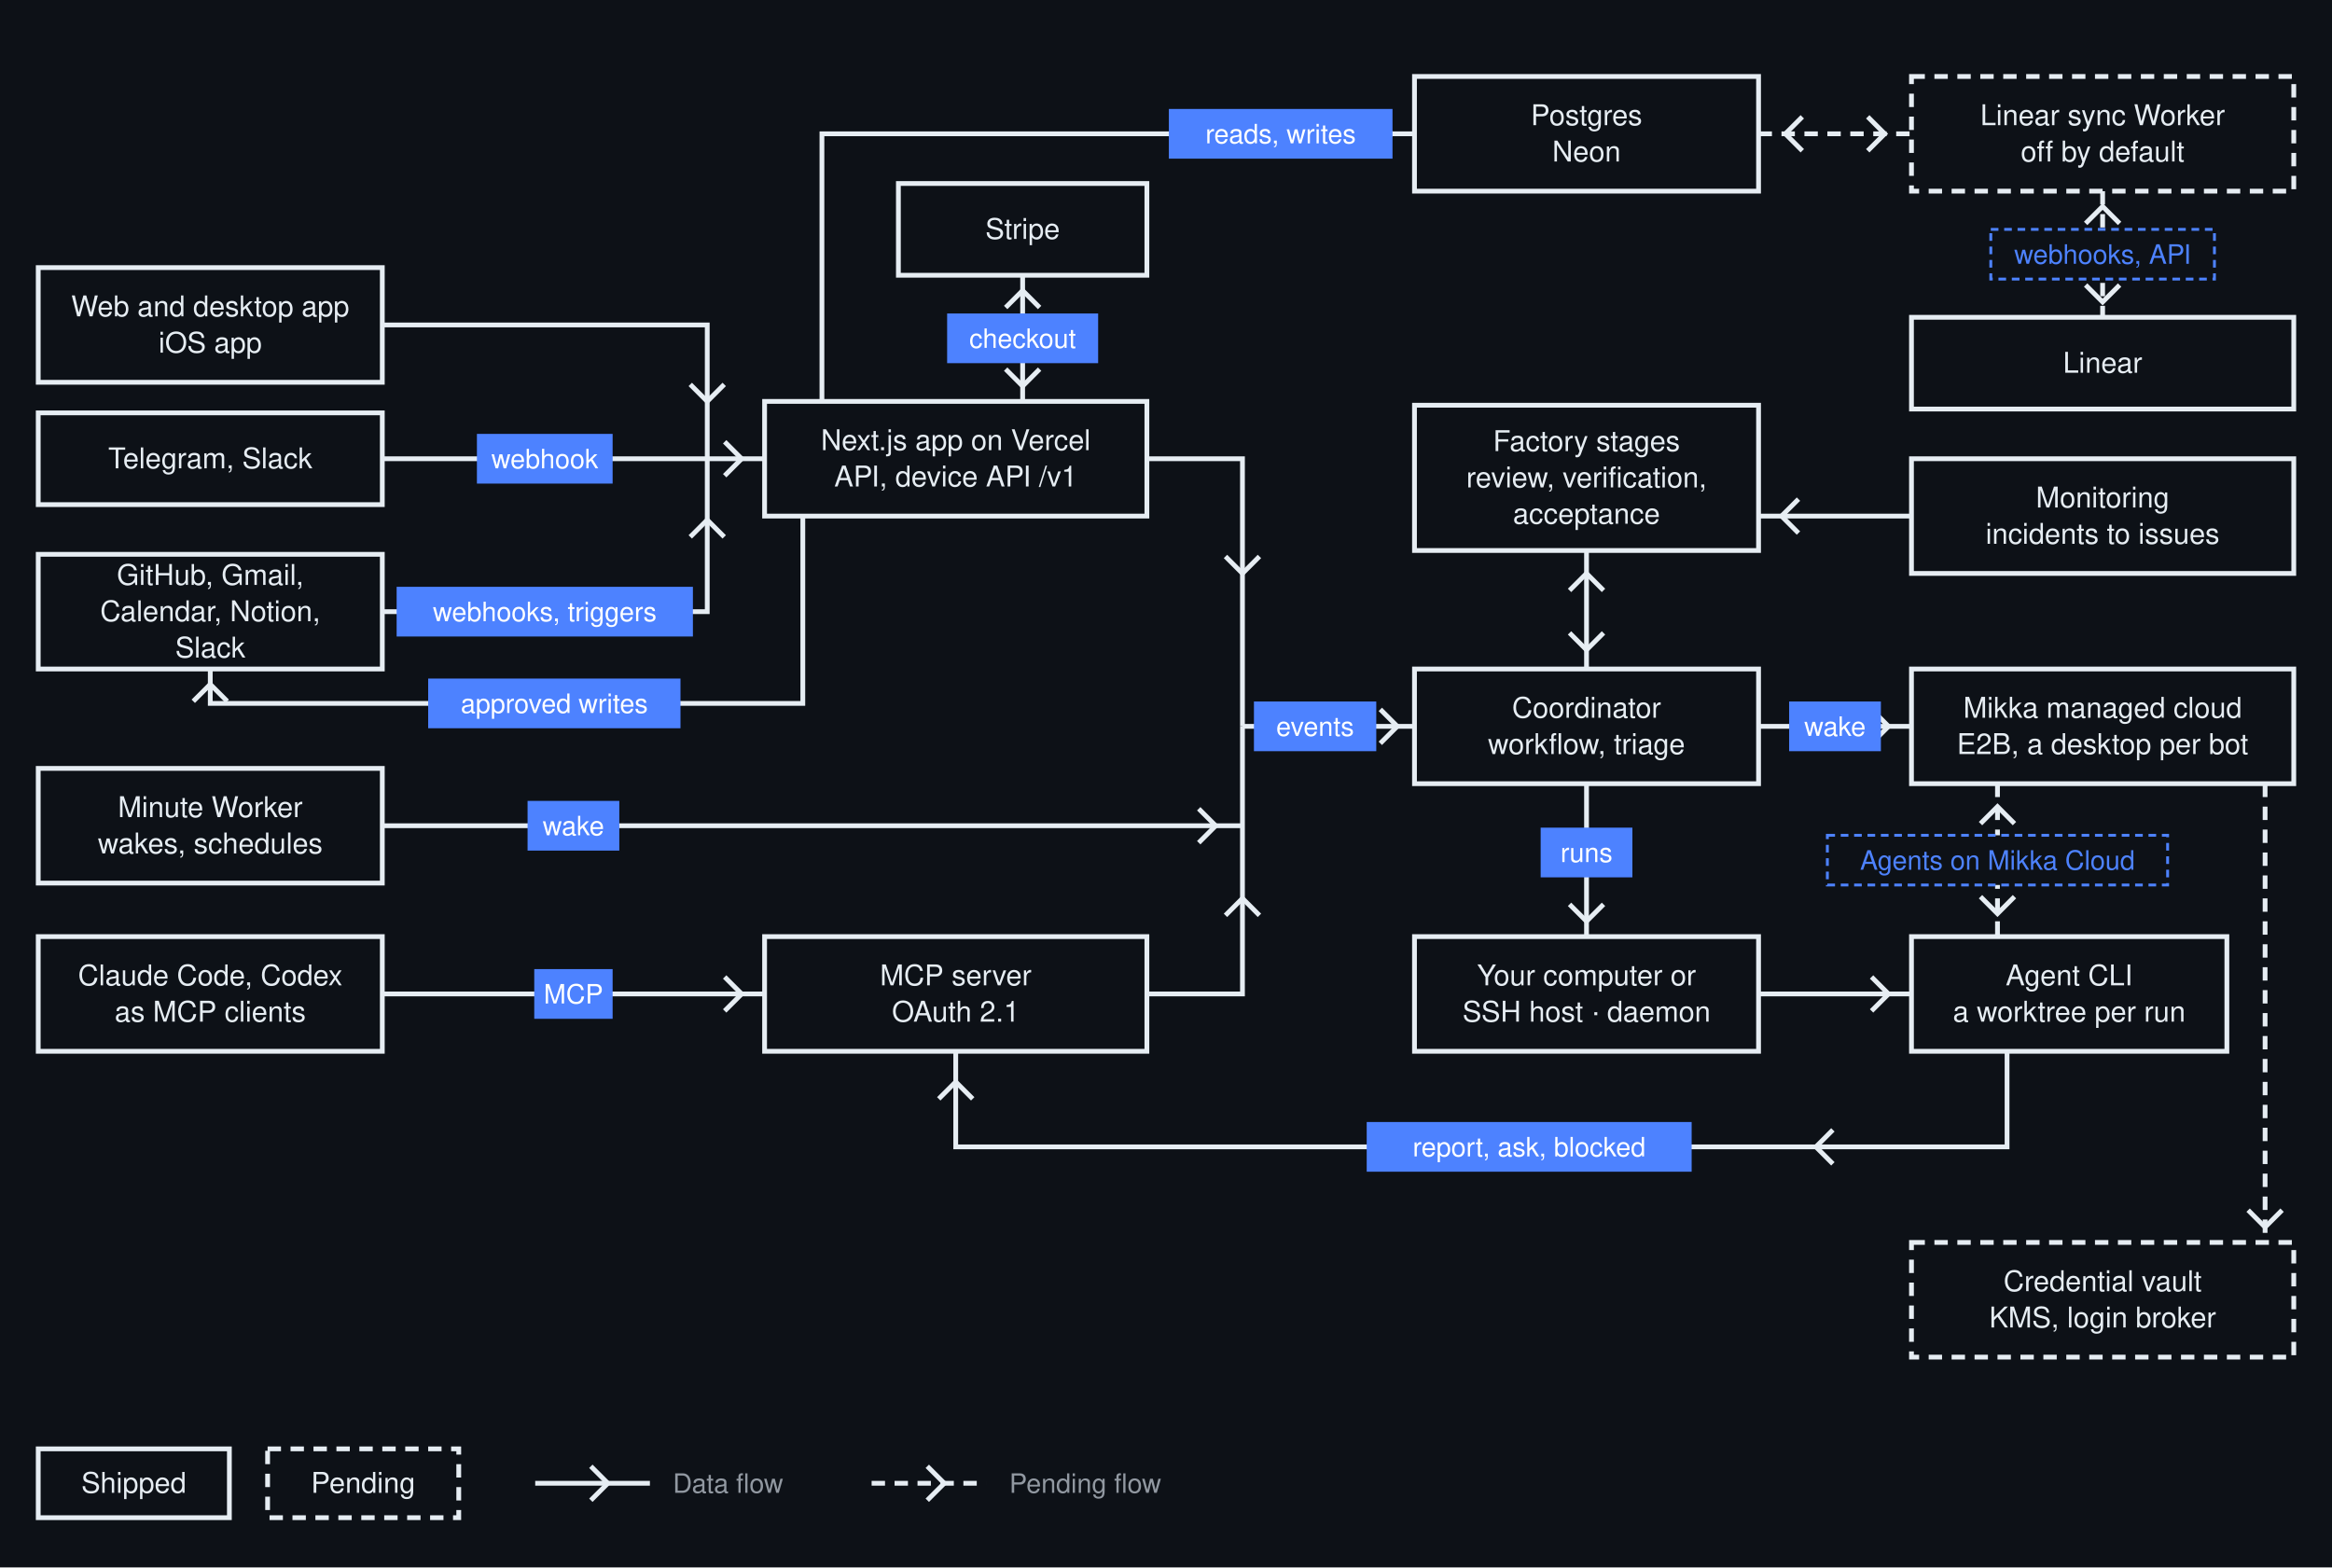
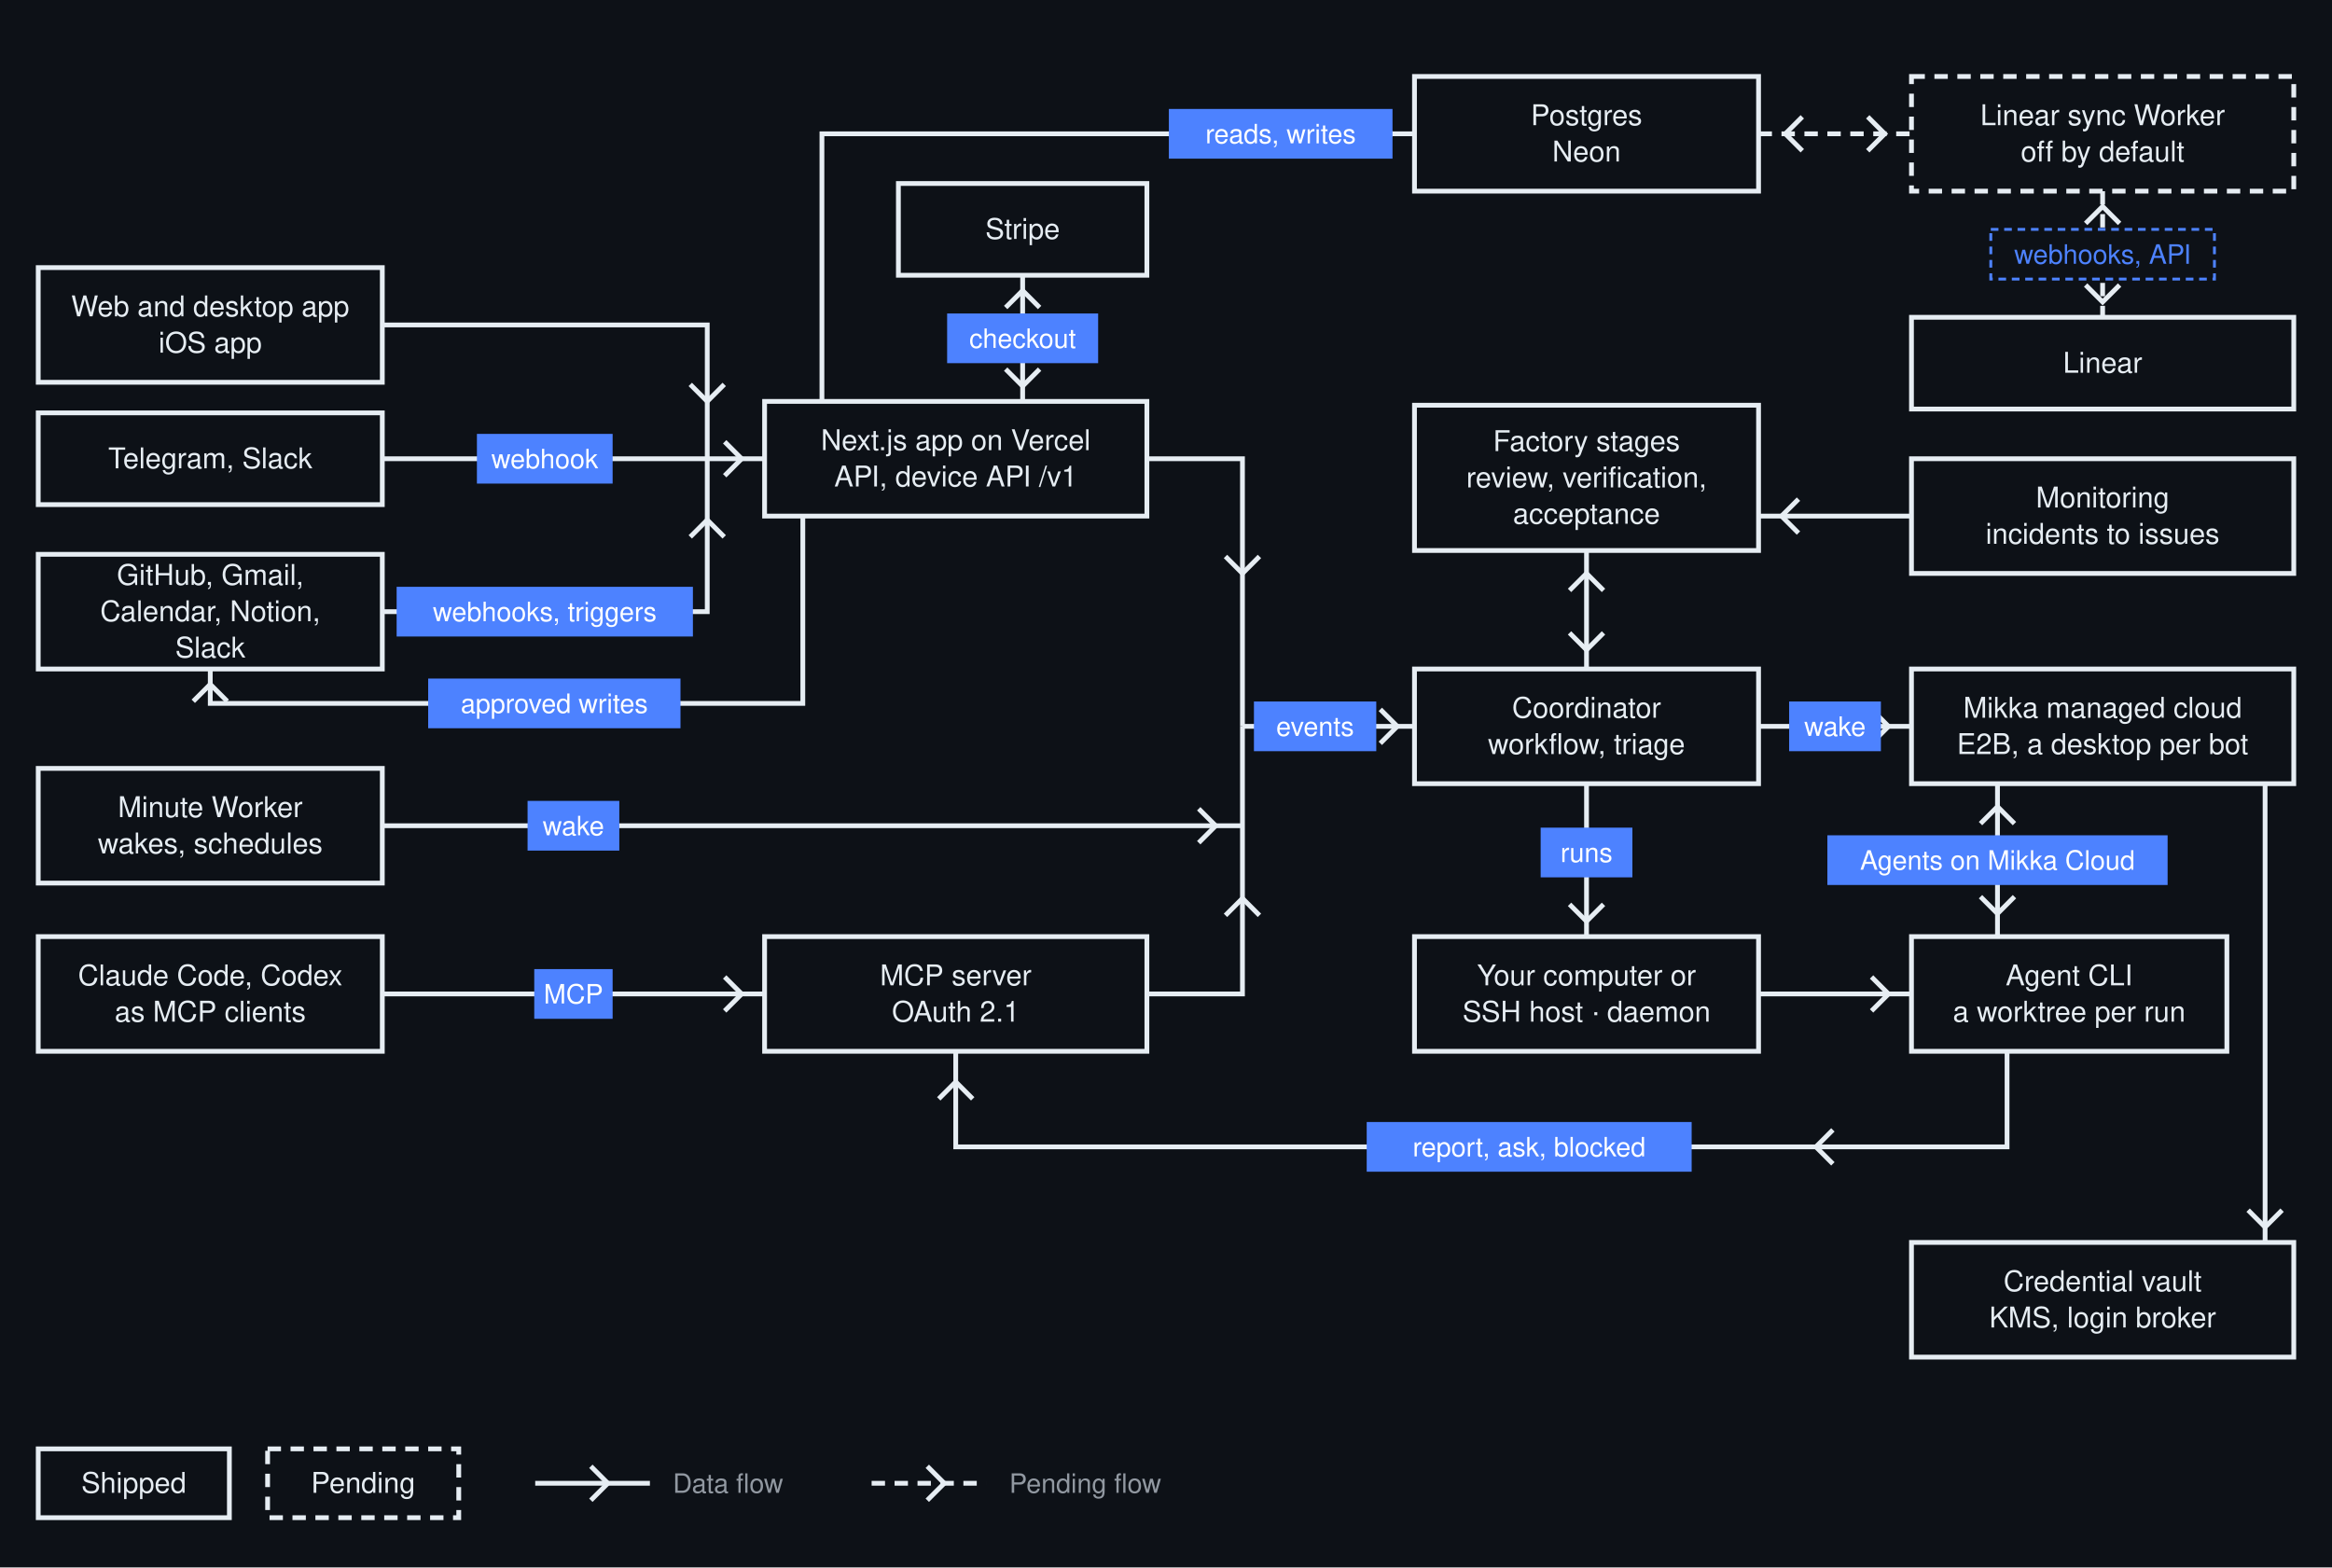
<svg xmlns="http://www.w3.org/2000/svg" width="1220" height="820" viewBox="0 0 1220 820" font-family="-apple-system, BlinkMacSystemFont, &quot;Segoe UI&quot;, Helvetica, Arial, &quot;PingFang SC&quot;, &quot;Noto Sans CJK SC&quot;, &quot;Microsoft YaHei&quot;, sans-serif" role="img" aria-label="Mikka architecture">
  <rect width="1220" height="820" fill="#0d1117" />
  <path d="M200 170 L370 170 L370 240" fill="none" stroke="#e6edf3" stroke-width="2.5" />
  <path d="M362 202 L370 210 L378 202" fill="none" stroke="#e6edf3" stroke-width="2.5" stroke-linecap="square" stroke-linejoin="miter" />
  <path d="M200 320 L370 320 L370 240" fill="none" stroke="#e6edf3" stroke-width="2.5" />
  <path d="M362 280 L370 272 L378 280" fill="none" stroke="#e6edf3" stroke-width="2.5" stroke-linecap="square" stroke-linejoin="miter" />
  <path d="M200 240 L400 240" fill="none" stroke="#e6edf3" stroke-width="2.5" />
  <path d="M380 232 L388 240 L380 248" fill="none" stroke="#e6edf3" stroke-width="2.5" stroke-linecap="square" stroke-linejoin="miter" />
  <rect x="249.5" y="227" width="71" height="26" fill="#4d82ff" />
  <text x="285" y="245" text-anchor="middle" font-size="14" fill="#ffffff">webhook</text>
  <rect x="207.5" y="307" width="155" height="26" fill="#4d82ff" />
  <text x="285" y="325" text-anchor="middle" font-size="14" fill="#ffffff">webhooks, triggers</text>
  <path d="M420 270 L420 368 L110 368 L110 350" fill="none" stroke="#e6edf3" stroke-width="2.5" />
  <path d="M102 366 L110 358 L118 366" fill="none" stroke="#e6edf3" stroke-width="2.5" stroke-linecap="square" stroke-linejoin="miter" />
  <rect x="224" y="355" width="132" height="26" fill="#4d82ff" />
  <text x="290" y="373" text-anchor="middle" font-size="14" fill="#ffffff">approved writes</text>
  <path d="M535 144 L535 210" fill="none" stroke="#e6edf3" stroke-width="2.5" />
  <path d="M527 194 L535 202 L543 194" fill="none" stroke="#e6edf3" stroke-width="2.5" stroke-linecap="square" stroke-linejoin="miter" />
  <path d="M527 160 L535 152 L543 160" fill="none" stroke="#e6edf3" stroke-width="2.5" stroke-linecap="square" stroke-linejoin="miter" />
  <rect x="495.5" y="164" width="79" height="26" fill="#4d82ff" />
  <text x="535" y="182" text-anchor="middle" font-size="14" fill="#ffffff">checkout</text>
  <path d="M200 520 L400 520" fill="none" stroke="#e6edf3" stroke-width="2.5" />
  <path d="M380 512 L388 520 L380 528" fill="none" stroke="#e6edf3" stroke-width="2.5" stroke-linecap="square" stroke-linejoin="miter" />
  <rect x="279.5" y="507" width="41" height="26" fill="#4d82ff" />
  <text x="300" y="525" text-anchor="middle" font-size="14" fill="#ffffff">MCP</text>
  <path d="M430 210 L430 70 L740 70" fill="none" stroke="#e6edf3" stroke-width="2.5" />
  <path d="M720 62 L728 70 L720 78" fill="none" stroke="#e6edf3" stroke-width="2.5" stroke-linecap="square" stroke-linejoin="miter" />
  <rect x="611.5" y="57" width="117" height="26" fill="#4d82ff" />
  <text x="670" y="75" text-anchor="middle" font-size="14" fill="#ffffff">reads, writes</text>
  <path d="M920 70 L1000 70" fill="none" stroke="#e6edf3" stroke-width="2.5" stroke-dasharray="7 5" />
  <path d="M942 62 L934 70 L942 78" fill="none" stroke="#e6edf3" stroke-width="2.5" stroke-linecap="square" stroke-linejoin="miter" />
  <path d="M978 62 L986 70 L978 78" fill="none" stroke="#e6edf3" stroke-width="2.5" stroke-linecap="square" stroke-linejoin="miter" />
  <path d="M1100 100 L1100 166" fill="none" stroke="#e6edf3" stroke-width="2.5" stroke-dasharray="7 5" />
  <path d="M1092 150 L1100 158 L1108 150" fill="none" stroke="#e6edf3" stroke-width="2.5" stroke-linecap="square" stroke-linejoin="miter" />
  <path d="M1092 116 L1100 108 L1108 116" fill="none" stroke="#e6edf3" stroke-width="2.5" stroke-linecap="square" stroke-linejoin="miter" />
  <rect x="1041.5" y="120" width="117" height="26" fill="#0d1117" stroke="#4d82ff" stroke-width="1.5" stroke-dasharray="4 3" />
  <text x="1100" y="138" text-anchor="middle" font-size="14" fill="#4d82ff">webhooks, API</text>
  <path d="M600 240 L650 240 L650 380" fill="none" stroke="#e6edf3" stroke-width="2.5" />
  <path d="M642 292 L650 300 L658 292" fill="none" stroke="#e6edf3" stroke-width="2.5" stroke-linecap="square" stroke-linejoin="miter" />
  <path d="M600 520 L650 520 L650 380" fill="none" stroke="#e6edf3" stroke-width="2.5" />
  <path d="M642 478 L650 470 L658 478" fill="none" stroke="#e6edf3" stroke-width="2.5" stroke-linecap="square" stroke-linejoin="miter" />
  <path d="M650 380 L740 380" fill="none" stroke="#e6edf3" stroke-width="2.5" />
  <path d="M723 372 L731 380 L723 388" fill="none" stroke="#e6edf3" stroke-width="2.5" stroke-linecap="square" stroke-linejoin="miter" />
  <rect x="656" y="367" width="64" height="26" fill="#4d82ff" />
  <text x="688" y="385" text-anchor="middle" font-size="14" fill="#ffffff">events</text>
  <path d="M200 432 L650 432" fill="none" stroke="#e6edf3" stroke-width="2.5" />
  <path d="M628 424 L636 432 L628 440" fill="none" stroke="#e6edf3" stroke-width="2.5" stroke-linecap="square" stroke-linejoin="miter" />
  <rect x="276" y="419" width="48" height="26" fill="#4d82ff" />
  <text x="300" y="437" text-anchor="middle" font-size="14" fill="#ffffff">wake</text>
  <path d="M830 288 L830 350" fill="none" stroke="#e6edf3" stroke-width="2.5" />
  <path d="M822 308 L830 300 L838 308" fill="none" stroke="#e6edf3" stroke-width="2.5" stroke-linecap="square" stroke-linejoin="miter" />
  <path d="M822 332 L830 340 L838 332" fill="none" stroke="#e6edf3" stroke-width="2.5" stroke-linecap="square" stroke-linejoin="miter" />
  <path d="M1000 270 L920 270" fill="none" stroke="#e6edf3" stroke-width="2.5" />
  <path d="M940 262 L932 270 L940 278" fill="none" stroke="#e6edf3" stroke-width="2.5" stroke-linecap="square" stroke-linejoin="miter" />
  <path d="M920 380 L1000 380" fill="none" stroke="#e6edf3" stroke-width="2.5" />
  <path d="M980 372 L988 380 L980 388" fill="none" stroke="#e6edf3" stroke-width="2.5" stroke-linecap="square" stroke-linejoin="miter" />
  <rect x="936" y="367" width="48" height="26" fill="#4d82ff" />
  <text x="960" y="385" text-anchor="middle" font-size="14" fill="#ffffff">wake</text>
  <path d="M830 410 L830 490" fill="none" stroke="#e6edf3" stroke-width="2.5" />
  <path d="M822 474 L830 482 L838 474" fill="none" stroke="#e6edf3" stroke-width="2.5" stroke-linecap="square" stroke-linejoin="miter" />
  <rect x="806" y="433" width="48" height="26" fill="#4d82ff" />
  <text x="830" y="451" text-anchor="middle" font-size="14" fill="#ffffff">runs</text>
  <path d="M920 520 L1000 520" fill="none" stroke="#e6edf3" stroke-width="2.5" />
  <path d="M980 512 L988 520 L980 528" fill="none" stroke="#e6edf3" stroke-width="2.5" stroke-linecap="square" stroke-linejoin="miter" />
-   <path d="M1045 410 L1045 490" fill="none" stroke="#e6edf3" stroke-width="2.5" stroke-dasharray="7 5" />
+   <path d="M1045 410 L1045 490" fill="none" stroke="#e6edf3" stroke-width="2.5" />
  <path d="M1037 430 L1045 422 L1053 430" fill="none" stroke="#e6edf3" stroke-width="2.5" stroke-linecap="square" stroke-linejoin="miter" />
  <path d="M1037 470 L1045 478 L1053 470" fill="none" stroke="#e6edf3" stroke-width="2.5" stroke-linecap="square" stroke-linejoin="miter" />
-   <rect x="956" y="437" width="178" height="26" fill="#0d1117" stroke="#4d82ff" stroke-width="1.5" stroke-dasharray="4 3" />
-   <text x="1045" y="455" text-anchor="middle" font-size="14" fill="#4d82ff">Agents on Mikka Cloud</text>
-   <path d="M1185 410 L1185 650" fill="none" stroke="#e6edf3" stroke-width="2.5" stroke-dasharray="7 5" />
+   <rect x="956" y="437" width="178" height="26" fill="#4d82ff" />
+   <text x="1045" y="455" text-anchor="middle" font-size="14" fill="#ffffff">Agents on Mikka Cloud</text>
+   <path d="M1185 410 L1185 650" fill="none" stroke="#e6edf3" stroke-width="2.5" />
  <path d="M1177 634 L1185 642 L1193 634" fill="none" stroke="#e6edf3" stroke-width="2.5" stroke-linecap="square" stroke-linejoin="miter" />
  <path d="M1050 550 L1050 600 L500 600 L500 550" fill="none" stroke="#e6edf3" stroke-width="2.5" />
  <path d="M958 592 L950 600 L958 608" fill="none" stroke="#e6edf3" stroke-width="2.5" stroke-linecap="square" stroke-linejoin="miter" />
  <path d="M492 574 L500 566 L508 574" fill="none" stroke="#e6edf3" stroke-width="2.5" stroke-linecap="square" stroke-linejoin="miter" />
  <rect x="715" y="587" width="170" height="26" fill="#4d82ff" />
  <text x="800" y="605" text-anchor="middle" font-size="14" fill="#ffffff">report, ask, blocked</text>
  <rect x="20" y="140" width="180" height="60" fill="#0d1117" stroke="#e6edf3" stroke-width="2.5" />
  <text x="110" y="165.5" text-anchor="middle" font-size="15" fill="#e6edf3">Web and desktop app</text>
  <text x="110" y="184.5" text-anchor="middle" font-size="15" fill="#e6edf3">iOS app</text>
  <rect x="20" y="216" width="180" height="48" fill="#0d1117" stroke="#e6edf3" stroke-width="2.5" />
  <text x="110" y="245" text-anchor="middle" font-size="15" fill="#e6edf3">Telegram, Slack</text>
  <rect x="20" y="290" width="180" height="60" fill="#0d1117" stroke="#e6edf3" stroke-width="2.5" />
  <text x="110" y="306" text-anchor="middle" font-size="15" fill="#e6edf3">GitHub, Gmail,</text>
  <text x="110" y="325" text-anchor="middle" font-size="15" fill="#e6edf3">Calendar, Notion,</text>
  <text x="110" y="344" text-anchor="middle" font-size="15" fill="#e6edf3">Slack</text>
  <rect x="20" y="402" width="180" height="60" fill="#0d1117" stroke="#e6edf3" stroke-width="2.5" />
  <text x="110" y="427.5" text-anchor="middle" font-size="15" fill="#e6edf3">Minute Worker</text>
  <text x="110" y="446.5" text-anchor="middle" font-size="15" fill="#e6edf3">wakes, schedules</text>
  <rect x="20" y="490" width="180" height="60" fill="#0d1117" stroke="#e6edf3" stroke-width="2.5" />
  <text x="110" y="515.5" text-anchor="middle" font-size="15" fill="#e6edf3">Claude Code, Codex</text>
  <text x="110" y="534.5" text-anchor="middle" font-size="15" fill="#e6edf3">as MCP clients</text>
  <rect x="470" y="96" width="130" height="48" fill="#0d1117" stroke="#e6edf3" stroke-width="2.5" />
  <text x="535" y="125" text-anchor="middle" font-size="15" fill="#e6edf3">Stripe</text>
  <rect x="400" y="210" width="200" height="60" fill="#0d1117" stroke="#e6edf3" stroke-width="2.5" />
  <text x="500" y="235.5" text-anchor="middle" font-size="15" fill="#e6edf3">Next.js app on Vercel</text>
  <text x="500" y="254.5" text-anchor="middle" font-size="15" fill="#e6edf3">API, device API /v1</text>
  <rect x="400" y="490" width="200" height="60" fill="#0d1117" stroke="#e6edf3" stroke-width="2.5" />
  <text x="500" y="515.5" text-anchor="middle" font-size="15" fill="#e6edf3">MCP server</text>
  <text x="500" y="534.5" text-anchor="middle" font-size="15" fill="#e6edf3">OAuth 2.1</text>
  <rect x="740" y="40" width="180" height="60" fill="#0d1117" stroke="#e6edf3" stroke-width="2.5" />
  <text x="830" y="65.5" text-anchor="middle" font-size="15" fill="#e6edf3">Postgres</text>
  <text x="830" y="84.5" text-anchor="middle" font-size="15" fill="#e6edf3">Neon</text>
  <rect x="740" y="212" width="180" height="76" fill="#0d1117" stroke="#e6edf3" stroke-width="2.5" />
  <text x="830" y="236" text-anchor="middle" font-size="15" fill="#e6edf3">Factory stages</text>
  <text x="830" y="255" text-anchor="middle" font-size="15" fill="#e6edf3">review, verification,</text>
  <text x="830" y="274" text-anchor="middle" font-size="15" fill="#e6edf3">acceptance</text>
  <rect x="740" y="350" width="180" height="60" fill="#0d1117" stroke="#e6edf3" stroke-width="2.5" />
  <text x="830" y="375.5" text-anchor="middle" font-size="15" fill="#e6edf3">Coordinator</text>
  <text x="830" y="394.5" text-anchor="middle" font-size="15" fill="#e6edf3">workflow, triage</text>
  <rect x="740" y="490" width="180" height="60" fill="#0d1117" stroke="#e6edf3" stroke-width="2.5" />
  <text x="830" y="515.5" text-anchor="middle" font-size="15" fill="#e6edf3">Your computer or</text>
  <text x="830" y="534.5" text-anchor="middle" font-size="15" fill="#e6edf3">SSH host · daemon</text>
  <rect x="1000" y="40" width="200" height="60" fill="#0d1117" stroke="#e6edf3" stroke-width="2.5" stroke-dasharray="7 5" />
  <text x="1100" y="65.5" text-anchor="middle" font-size="15" fill="#e6edf3">Linear sync Worker</text>
  <text x="1100" y="84.5" text-anchor="middle" font-size="15" fill="#e6edf3">off by default</text>
  <rect x="1000" y="166" width="200" height="48" fill="#0d1117" stroke="#e6edf3" stroke-width="2.5" />
  <text x="1100" y="195" text-anchor="middle" font-size="15" fill="#e6edf3">Linear</text>
  <rect x="1000" y="240" width="200" height="60" fill="#0d1117" stroke="#e6edf3" stroke-width="2.5" />
  <text x="1100" y="265.5" text-anchor="middle" font-size="15" fill="#e6edf3">Monitoring</text>
  <text x="1100" y="284.5" text-anchor="middle" font-size="15" fill="#e6edf3">incidents to issues</text>
  <rect x="1000" y="350" width="200" height="60" fill="#0d1117" stroke="#e6edf3" stroke-width="2.5" />
  <text x="1100" y="375.5" text-anchor="middle" font-size="15" fill="#e6edf3">Mikka managed cloud</text>
  <text x="1100" y="394.5" text-anchor="middle" font-size="15" fill="#e6edf3">E2B, a desktop per bot</text>
  <rect x="1000" y="490" width="165" height="60" fill="#0d1117" stroke="#e6edf3" stroke-width="2.5" />
  <text x="1082.5" y="515.5" text-anchor="middle" font-size="15" fill="#e6edf3">Agent CLI</text>
  <text x="1082.5" y="534.5" text-anchor="middle" font-size="15" fill="#e6edf3">a worktree per run</text>
-   <rect x="1000" y="650" width="200" height="60" fill="#0d1117" stroke="#e6edf3" stroke-width="2.5" stroke-dasharray="7 5" />
+   <rect x="1000" y="650" width="200" height="60" fill="#0d1117" stroke="#e6edf3" stroke-width="2.5" />
  <text x="1100" y="675.5" text-anchor="middle" font-size="15" fill="#e6edf3">Credential vault</text>
  <text x="1100" y="694.5" text-anchor="middle" font-size="15" fill="#e6edf3">KMS, login broker</text>
  <rect x="20" y="758" width="100" height="36" fill="#0d1117" stroke="#e6edf3" stroke-width="2.5" />
  <text x="70" y="781" text-anchor="middle" font-size="15" fill="#e6edf3">Shipped</text>
  <rect x="140" y="758" width="100" height="36" fill="#0d1117" stroke="#e6edf3" stroke-width="2.5" stroke-dasharray="7 5" />
  <text x="190" y="781" text-anchor="middle" font-size="15" fill="#e6edf3">Pending</text>
  <path d="M280 776 L340 776" fill="none" stroke="#e6edf3" stroke-width="2.5" />
  <path d="M310 768 L318 776 L310 784" fill="none" stroke="#e6edf3" stroke-width="2.5" stroke-linecap="square" stroke-linejoin="miter" />
  <text x="352" y="781" font-size="14" fill="#9198a1">Data flow</text>
  <path d="M456 776 L516 776" fill="none" stroke="#e6edf3" stroke-width="2.5" stroke-dasharray="7 5" />
  <path d="M486 768 L494 776 L486 784" fill="none" stroke="#e6edf3" stroke-width="2.5" stroke-linecap="square" stroke-linejoin="miter" />
  <text x="528" y="781" font-size="14" fill="#9198a1">Pending flow</text>
</svg>
